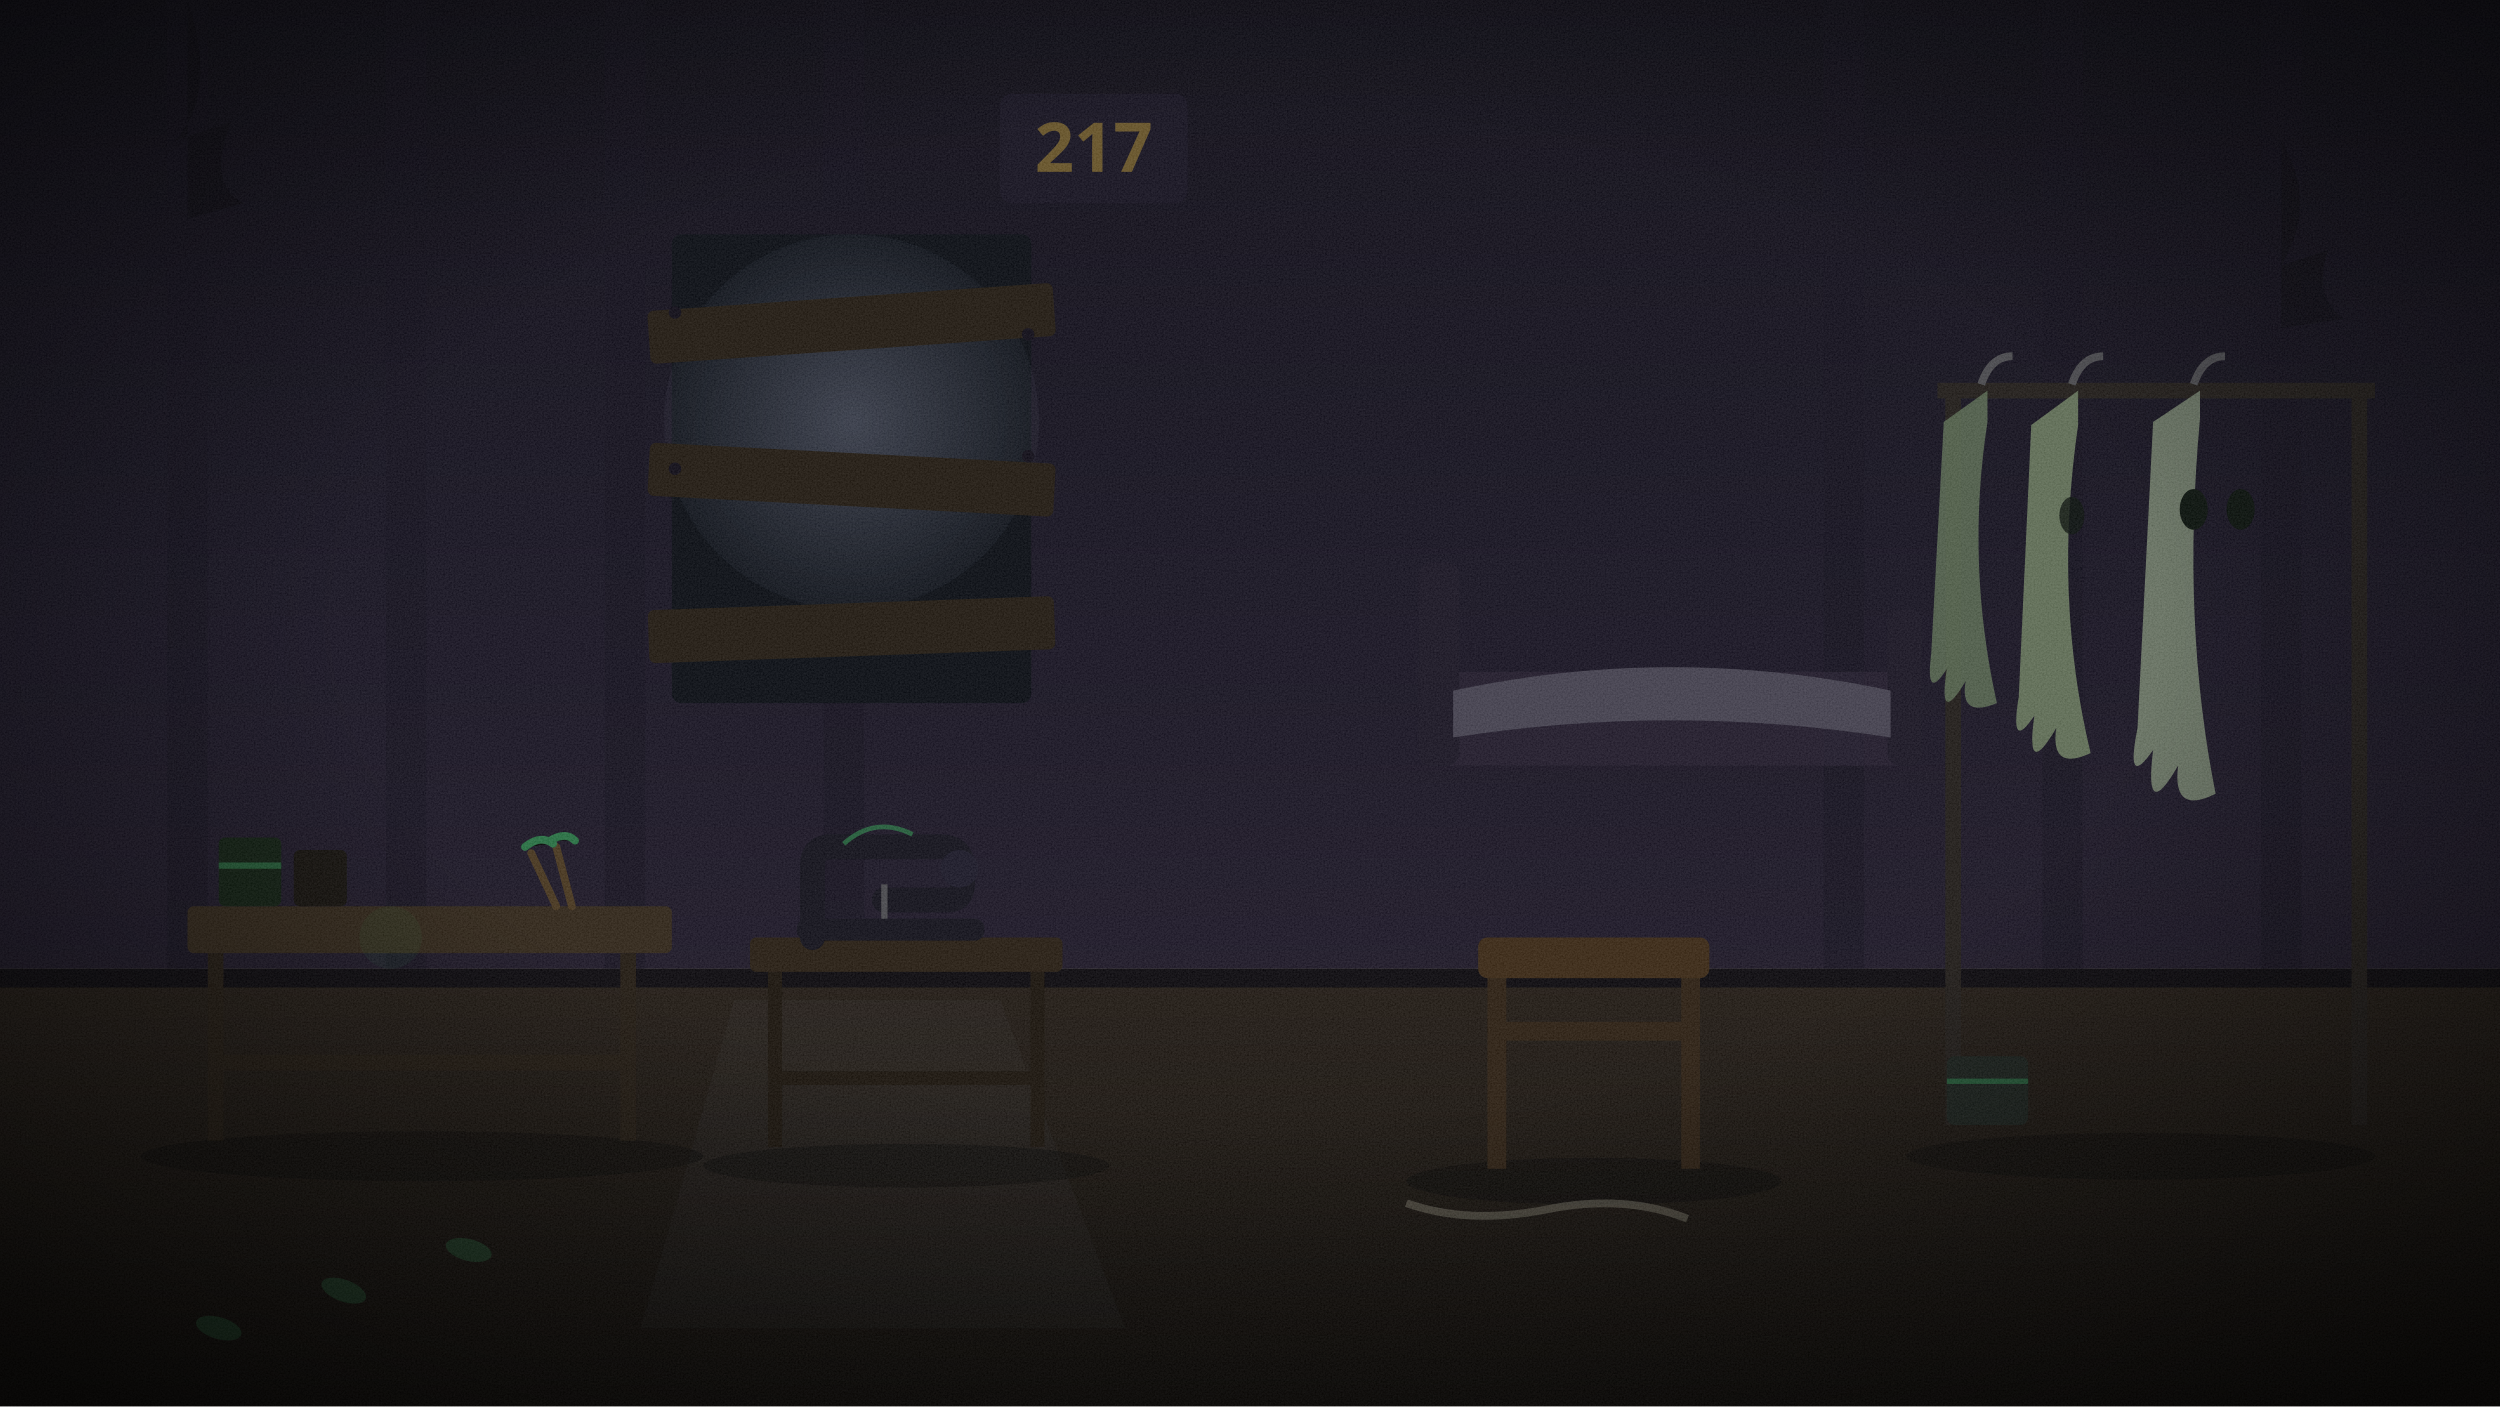
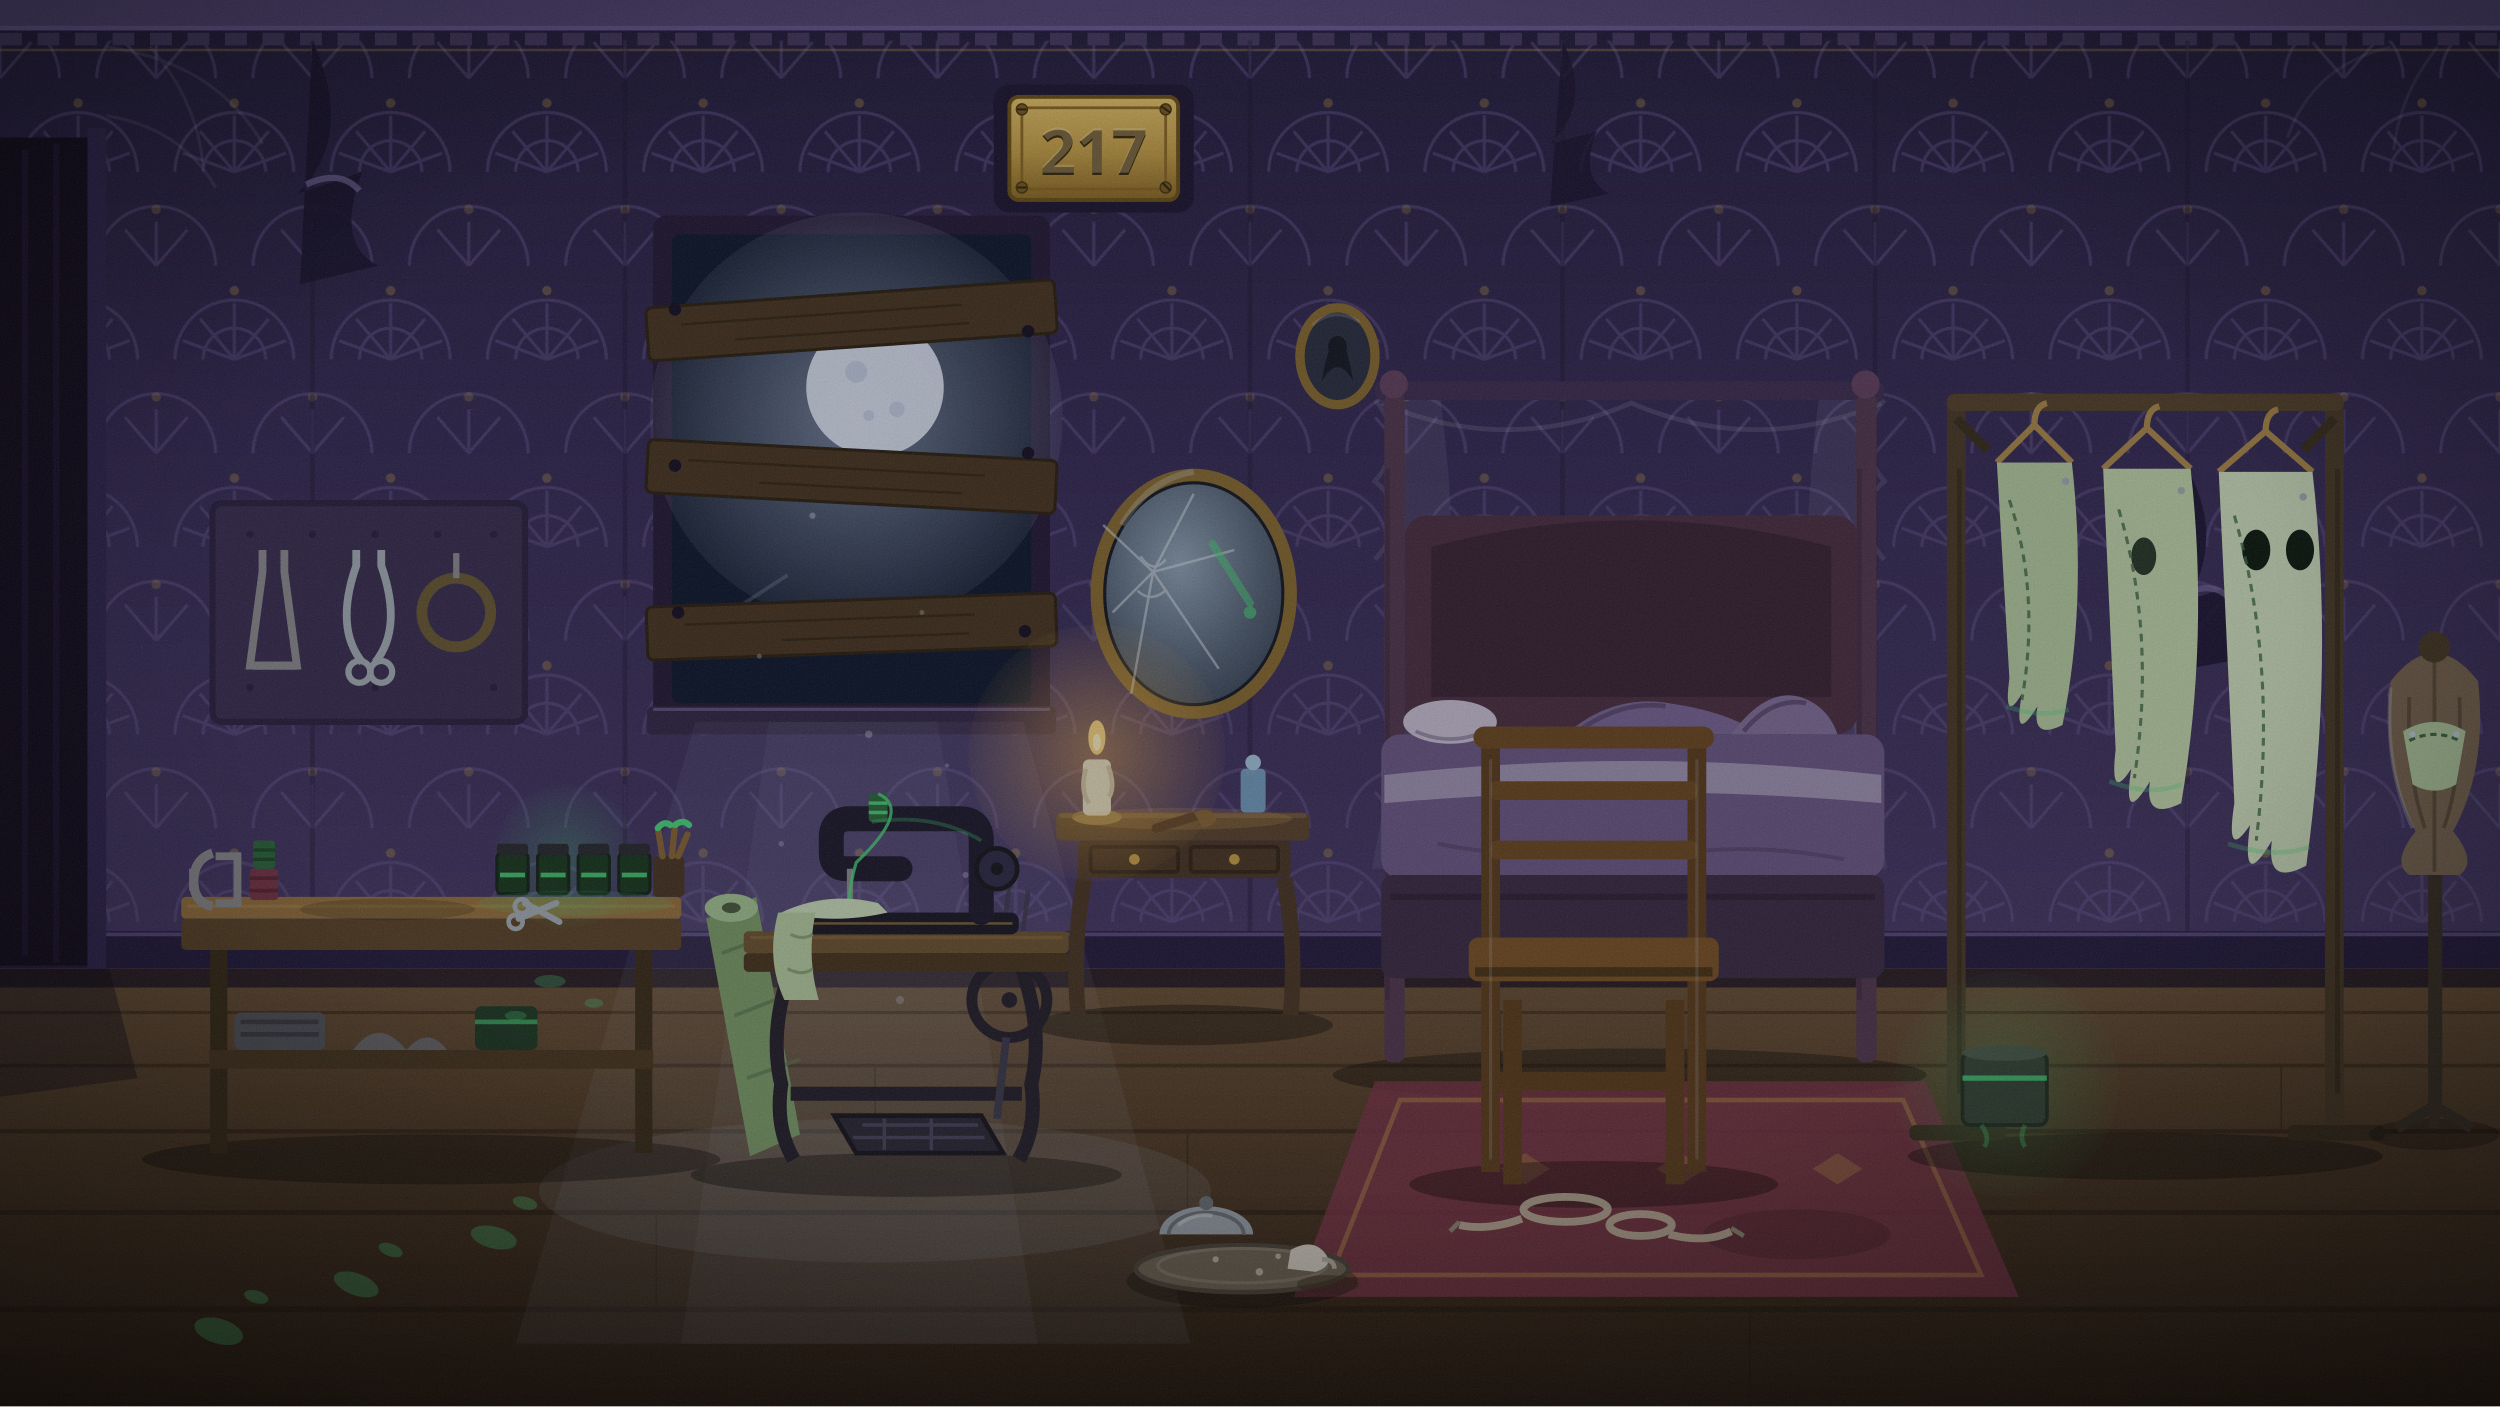
<svg xmlns="http://www.w3.org/2000/svg" width="1600" height="900" viewBox="0 0 1600 900">
  <defs>
-     <linearGradient id="rwall" x1="0" y1="0" x2="0" y2="1">
-       <stop offset="0%" stop-color="#161226" />
-       <stop offset="55%" stop-color="#241d3a" />
-       <stop offset="100%" stop-color="#322747" />
+     <linearGradient id="r217wall" x1="0" y1="0" x2="0" y2="1">
+       <stop offset="0%" stop-color="#231c40" />
+       <stop offset="45%" stop-color="#352a58" />
+       <stop offset="100%" stop-color="#463869" />
    </linearGradient>
-     <linearGradient id="rfloor" x1="0" y1="0" x2="0" y2="1">
-       <stop offset="0%" stop-color="#3d2f22" />
-       <stop offset="100%" stop-color="#150f08" />
+     <linearGradient id="r217floor" x1="0" y1="0" x2="0" y2="1">
+       <stop offset="0%" stop-color="#6b5138" />
+       <stop offset="45%" stop-color="#4a3624" />
+       <stop offset="100%" stop-color="#271a10" />
    </linearGradient>
-     <radialGradient id="rmoon" cx="50%" cy="50%" r="60%">
-       <stop offset="0%" stop-color="#cdd7ff" stop-opacity="0.5" />
-       <stop offset="100%" stop-color="#cdd7ff" stop-opacity="0" />
+     <linearGradient id="r217brass" x1="0" y1="0" x2="0" y2="1">
+       <stop offset="0%" stop-color="#ecca6e" />
+       <stop offset="55%" stop-color="#c9a24a" />
+       <stop offset="100%" stop-color="#8f6b24" />
+     </linearGradient>
+     <radialGradient id="r217moon" cx="50%" cy="50%" r="60%">
+       <stop offset="0%" stop-color="#cfe0ff" stop-opacity="0.55" />
+       <stop offset="100%" stop-color="#cfe0ff" stop-opacity="0" />
    </radialGradient>
-     <radialGradient id="rvign" cx="50%" cy="44%" r="72%">
-       <stop offset="50%" stop-color="#000" stop-opacity="0" />
-       <stop offset="100%" stop-color="#000" stop-opacity="0.68" />
+     <radialGradient id="r217candleG" cx="50%" cy="50%" r="55%">
+       <stop offset="0%" stop-color="#ffbe57" stop-opacity="0.5" />
+       <stop offset="100%" stop-color="#ffbe57" stop-opacity="0" />
    </radialGradient>
-     <filter id="rgrain">
+     <radialGradient id="r217greenG" cx="50%" cy="50%" r="55%">
+       <stop offset="0%" stop-color="#4ade80" stop-opacity="0.4" />
+       <stop offset="100%" stop-color="#4ade80" stop-opacity="0" />
+     </radialGradient>
+     <radialGradient id="r217glass" cx="42%" cy="36%" r="80%">
+       <stop offset="0%" stop-color="#93a8bd" />
+       <stop offset="60%" stop-color="#55647a" />
+       <stop offset="100%" stop-color="#333e52" />
+     </radialGradient>
+     <radialGradient id="r217vign" cx="50%" cy="44%" r="74%">
+       <stop offset="55%" stop-color="#000" stop-opacity="0" />
+       <stop offset="100%" stop-color="#000" stop-opacity="0.42" />
+     </radialGradient>
+     <pattern id="r217fan" width="100" height="120" patternUnits="userSpaceOnUse">
+       <g fill="none" stroke="#6d5c9c" stroke-width="2" opacity="0.45">
+         <path d="M12 110 a38 38 0 0 1 76 0" />
+         <path d="M30 110 a20 20 0 0 1 40 0" />
+         <path d="M50 110 V74 M50 110 L28 84 M50 110 L72 84 M50 110 L17 98 M50 110 L83 98" />
+         <path d="M-38 50 a38 38 0 0 1 76 0 M62 50 a38 38 0 0 1 76 0" />
+         <path d="M0 50 V22 M0 50 L20 27 M100 50 V22 M100 50 L80 27" />
+       </g>
+       <circle cx="50" cy="66" r="3" fill="#c9a24a" opacity="0.35" />
+       <circle cx="0" cy="14" r="3" fill="#c9a24a" opacity="0.28" />
+       <circle cx="100" cy="14" r="3" fill="#c9a24a" opacity="0.28" />
+     </pattern>
+     <filter id="r217grain">
      <feTurbulence type="fractalNoise" baseFrequency="0.9" numOctaves="2" stitchTiles="stitch" />
      <feColorMatrix type="saturate" values="0" />
      <feComponentTransfer>
-         <feFuncA type="linear" slope="0.06" />
+         <feFuncA type="linear" slope="0.05" />
      </feComponentTransfer>
      <feComposite operator="over" in2="SourceGraphic" />
    </filter>
  </defs>
-   <rect width="1600" height="620" fill="url(#rwall)" />
-   <rect y="620" width="1600" height="280" fill="url(#rfloor)" />
-   <path d="M0 620 H1600 V632 H0 Z" fill="#0d0812" />
-   <g stroke="#1c1630" stroke-width="26" opacity="0.5">
-     <path d="M120 0 V620 M260 0 V620 M400 0 V620 M540 0 V620 M1180 0 V620 M1320 0 V620 M1460 0 V620" />
-   </g>
-   <path d="M120 0 q20 60 -8 90 l36 -12 q-16 40 8 52 L120 140 Z" fill="#0f0b1c" opacity="0.8" />
-   <path d="M1460 90 q24 40 0 80 l30 -10 q-10 30 10 44 l-40 6 Z" fill="#0f0b1c" opacity="0.7" />
-   <rect x="640" y="60" width="120" height="70" rx="8" fill="#241c3a" />
-   <text x="700" y="110" font-family="Trebuchet MS" font-size="44" font-weight="bold" fill="#c9a24a" text-anchor="middle">217</text>
-   <rect x="430" y="150" width="230" height="300" rx="6" fill="#0a1220" />
-   <circle cx="545" cy="270" r="120" fill="url(#rmoon)" />
-   <g fill="#3b2c1a">
-     <rect x="415" y="190" width="260" height="34" rx="4" transform="rotate(-4 545 207)" />
-     <rect x="415" y="290" width="260" height="34" rx="4" transform="rotate(3 545 307)" />
-     <rect x="415" y="386" width="260" height="34" rx="4" transform="rotate(-2 545 403)" />
+   <rect width="1600" height="620" fill="url(#r217wall)" />
+   <rect x="0" y="26" width="1600" height="570" fill="url(#r217fan)" />
+   <rect width="1600" height="18" fill="#57487f" />
+   <path d="M0 18 H1600" stroke="#6d5c9c" stroke-width="3" />
+   <path d="M0 25 H1600" stroke="#473a68" stroke-width="8" stroke-dasharray="14 10" />
+   <path d="M0 32 H1600" stroke="#c9a24a" stroke-width="1.6" opacity="0.35" />
+   <g stroke="#1a1430" stroke-width="3" opacity="0.35">
+     <path d="M200 26 V596 M400 26 V596 M800 26 V596 M1000 26 V596 M1200 26 V596 M1400 26 V596" />
+   </g>
+   <path d="M200 26 q28 62 -10 98 l42 -14 q-18 46 10 60 l-50 12 Z" fill="#191331" opacity="0.9" />
+   <path d="M196 118 q22 -10 34 4" stroke="#7d6fa8" stroke-width="4" fill="none" opacity="0.7" />
+   <path d="M1400 300 q24 44 0 84 l32 -10 q-10 32 12 46 l-44 8 Z" fill="#191331" opacity="0.85" />
+   <path d="M1398 380 q18 -8 28 2" stroke="#7d6fa8" stroke-width="4" fill="none" opacity="0.6" />
+   <path d="M1000 26 q20 40 -8 66 l30 -8 q-12 30 8 40 l-38 8 Z" fill="#191331" opacity="0.8" />
+   <rect y="596" width="1600" height="24" fill="#241b41" />
+   <path d="M0 598 H1600" stroke="#6d5c9c" stroke-width="2.4" opacity="0.7" />
+   <rect y="620" width="1600" height="280" fill="url(#r217floor)" />
+   <rect y="620" width="1600" height="12" fill="#160e20" opacity="0.75" />
+   <g stroke="#1c120a" opacity="0.4">
+     <path d="M0 648 H1600" stroke-width="2" />
+     <path d="M0 682 H1600" stroke-width="2.4" />
+     <path d="M0 724 H1600" stroke-width="2.8" />
+     <path d="M0 776 H1600" stroke-width="3.2" />
+     <path d="M0 838 H1600" stroke-width="3.8" />
+     <path d="M170 648 v34 M560 682 v42 M960 648 v34 M1240 724 v52 M420 776 v62 M1120 838 v62 M760 724 v52 M1460 682 v42" />
+   </g>
+   <rect x="0" y="88" width="58" height="530" fill="#120c20" />
+   <g stroke="#1d1332" stroke-width="4">
+     <path d="M16 96 V612 M36 92 V616" />
+   </g>
+   <rect x="56" y="82" width="12" height="538" fill="#312655" />
+   <path d="M0 620 L70 620 L88 690 L0 702 Z" fill="#0d0816" opacity="0.4" />
+   <g stroke="#cfd8ea" fill="none" opacity="0.12">
+     <path d="M68 30 q70 10 100 62 M68 74 q48 8 70 46 M96 30 q30 34 34 76" stroke-width="2" />
+     <path d="M1530 30 q-50 12 -66 58 M1560 30 q-24 30 -28 66" stroke-width="2" />
+   </g>
+   <rect x="636" y="54" width="128" height="82" rx="10" fill="#1c1533" />
+   <rect x="646" y="62" width="108" height="66" rx="6" fill="url(#r217brass)" stroke="#6e5218" stroke-width="2.5" />
+   <rect x="654" y="69" width="92" height="52" rx="4" fill="none" stroke="#8f6b24" stroke-width="1.8" />
+   <text x="700" y="112" font-family="Trebuchet MS" font-size="40" font-weight="bold" fill="#3b2a0e" text-anchor="middle">217</text>
+   <text x="700" y="110.5" font-family="Trebuchet MS" font-size="40" font-weight="bold" fill="#f6e2a2" text-anchor="middle" opacity="0.35">217</text>
+   <g fill="#7a5c22" stroke="#4c3a12" stroke-width="1">
+     <circle cx="654" cy="70" r="3.5" />
+     <circle cx="746" cy="70" r="3.5" />
+     <circle cx="654" cy="120" r="3.5" />
+     <circle cx="746" cy="120" r="3.5" />
+   </g>
+   <path d="M651 70 h6 M743 68 l6 4 M651 120 h6 M744 117 l5 5" stroke="#2e2208" stroke-width="1.2" />
+   <ellipse cx="856" cy="228" rx="24" ry="31" fill="#2a2f45" stroke="#8a6c33" stroke-width="6" />
+   <path d="M846 244 q10 -18 20 0 q-4 -26 -10 -26 q-6 0 -10 26" fill="#141824" />
+   <ellipse cx="856" cy="222" rx="6" ry="7" fill="#141824" />
+   <path d="M840 208 q14 -12 30 -2" stroke="#cfd8ea" stroke-width="2" opacity="0.2" fill="none" />
+   <rect x="418" y="138" width="254" height="324" rx="8" fill="#241a3a" />
+   <rect x="430" y="150" width="230" height="300" rx="5" fill="#0e1830" />
+   <circle cx="548" cy="268" r="132" fill="url(#r217moon)" />
+   <circle cx="560" cy="248" r="44" fill="#e6edff" opacity="0.95" />
+   <g fill="#c3cfeb" opacity="0.8">
+     <circle cx="548" cy="238" r="7" />
+     <circle cx="574" cy="262" r="5" />
+     <circle cx="556" cy="266" r="3.5" />
+   </g>
+   <path d="M452 402 l52 -34 M470 418 l40 -26" stroke="#cfe0ff" stroke-width="2.4" opacity="0.2" />
+   <g fill="#4a3823" stroke="#2e2114" stroke-width="2">
+     <rect x="414" y="188" width="262" height="34" rx="4" transform="rotate(-4 545 205)" />
+     <rect x="414" y="288" width="262" height="34" rx="4" transform="rotate(3 545 305)" />
+     <rect x="414" y="384" width="262" height="34" rx="4" transform="rotate(-2 545 401)" />
+   </g>
+   <g stroke="#2e2114" stroke-width="1.6" opacity="0.7">
+     <path d="M436 200 h180 M470 212 h150" transform="rotate(-4 545 205)" />
+     <path d="M440 300 h190 M486 312 h130" transform="rotate(3 545 305)" />
+     <path d="M438 396 h186 M500 408 h120" transform="rotate(-2 545 401)" />
  </g>
  <g fill="#171026">
-     <circle cx="432" cy="200" r="4" />
-     <circle cx="658" cy="214" r="4" />
-     <circle cx="432" cy="300" r="4" />
-     <circle cx="658" cy="292" r="4" />
-   </g>
-   <path d="M470 640 L640 640 L720 850 L410 850 Z" fill="#cdd7ff" opacity="0.06" />
-   <g opacity="0.9">
-     <rect x="920" y="430" width="300" height="60" rx="10" fill="#3d3152" />
-     <rect x="908" y="360" width="26" height="130" rx="8" fill="#2c2440" />
-     <rect x="1208" y="390" width="22" height="100" rx="8" fill="#2c2440" />
-     <path d="M930 442 q140 -30 280 0 l0 30 q-140 -22 -280 0 Z" fill="#8d87a3" />
-   </g>
-   <ellipse cx="270" cy="740" rx="180" ry="16" fill="#000" opacity="0.4" />
-   <rect x="120" y="580" width="310" height="30" rx="4" fill="#5c452a" />
-   <path d="M138 610 v120 M402 610 v120 M138 680 h264" stroke="#3b2c1a" stroke-width="10" />
-   <rect x="140" y="536" width="40" height="44" rx="4" fill="#173318" />
-   <path d="M140 554 h40" stroke="#4ade80" stroke-width="4" opacity="0.7" />
-   <rect x="188" y="544" width="34" height="36" rx="4" fill="#1e1810" />
-   <path d="M340 546 l16 34 M356 542 l10 38" stroke="#8a6636" stroke-width="5" stroke-linecap="round" />
-   <path d="M336 542 q10 -8 18 -2 M352 538 q10 -6 16 0" stroke="#4ade80" stroke-width="5" stroke-linecap="round" />
-   <circle cx="250" cy="600" r="20" fill="#4ade80" opacity="0.12" />
-   <ellipse cx="580" cy="746" rx="130" ry="14" fill="#000" opacity="0.4" />
-   <rect x="480" y="600" width="200" height="22" rx="4" fill="#46331c" />
-   <path d="M496 622 v112 M664 622 v112 M496 690 h168" stroke="#2c1f10" stroke-width="9" />
-   <path d="M520 600 v-46 q0 -12 12 -12 h70 q14 0 14 14 v10 q0 10 -10 10 h-40" fill="none" stroke="#1c1a2e" stroke-width="16" stroke-linecap="round" />
-   <rect x="510" y="588" width="120" height="14" rx="6" fill="#1c1a2e" />
-   <circle cx="614" cy="556" r="12" fill="#2e2b4a" />
-   <path d="M566 566 v22" stroke="#8f8f96" stroke-width="4" />
-   <path d="M540 540 q20 -18 44 -6" stroke="#4ade80" stroke-width="3" fill="none" opacity="0.8" />
-   <ellipse cx="1020" cy="756" rx="120" ry="15" fill="#000" opacity="0.45" />
-   <g stroke="#53381c" stroke-width="12" fill="none">
-     <path d="M958 748 V620 M1082 748 V620" />
-     <path d="M958 660 h124" />
-   </g>
-   <rect x="946" y="600" width="148" height="26" rx="6" fill="#6e4a22" />
-   <path d="M900 770 q40 14 90 4 q50 -10 90 6" stroke="#b8b09a" stroke-width="5" fill="none" opacity="0.7" />
-   <ellipse cx="1370" cy="740" rx="150" ry="15" fill="#000" opacity="0.4" />
-   <path d="M1240 250 h280 M1250 250 V720 M1510 250 V720" stroke="#39312a" stroke-width="10" fill="none" />
-   <g>
-     <path d="M1272 250 v20 q-14 90 6 180 q-24 10 -20 -14 q-18 30 -12 -8 q-14 22 -10 -10 l8 -148 Z" fill="#a8c99a" opacity="0.9" />
-     <path d="M1330 250 v22 q-16 110 8 210 q-26 12 -22 -16 q-20 34 -14 -8 q-16 24 -10 -12 l8 -174 Z" fill="#bcd9a8" />
-     <ellipse cx="1326" cy="330" rx="8" ry="12" fill="#0c1a10" opacity="0.8" />
-     <path d="M1408 250 v18 q-12 130 10 240 q-28 14 -24 -18 q-22 38 -16 -10 q-18 26 -10 -14 l10 -196 Z" fill="#cde3c0" />
-     <ellipse cx="1404" cy="326" rx="9" ry="13" fill="#0c1a10" />
-     <ellipse cx="1434" cy="326" rx="9" ry="13" fill="#0c1a10" />
-   </g>
-   <path d="M1268 246 q6 -18 20 -18 M1326 246 q6 -18 20 -18 M1404 246 q6 -18 20 -18" stroke="#8f8f96" stroke-width="5" fill="none" />
-   <rect x="1246" y="676" width="52" height="44" rx="5" fill="#2c3a31" />
-   <path d="M1246 692 h52" stroke="#4ade80" stroke-width="3.4" opacity="0.7" />
-   <g fill="#4ade80" opacity="0.4">
-     <ellipse cx="300" cy="800" rx="15" ry="7" transform="rotate(14 300 800)" />
-     <ellipse cx="220" cy="826" rx="15" ry="7" transform="rotate(20 220 826)" />
-     <ellipse cx="140" cy="850" rx="15" ry="7" transform="rotate(16 140 850)" />
-   </g>
-   <rect width="1600" height="900" filter="url(#rgrain)" opacity="0.55" />
-   <rect width="1600" height="900" fill="url(#rvign)" />
+     <circle cx="432" cy="198" r="4" />
+     <circle cx="658" cy="212" r="4" />
+     <circle cx="432" cy="298" r="4" />
+     <circle cx="658" cy="290" r="4" />
+     <circle cx="434" cy="392" r="4" />
+     <circle cx="656" cy="404" r="4" />
+   </g>
+   <rect x="414" y="452" width="262" height="18" rx="4" fill="#33264a" />
+   <path d="M418 454 h254" stroke="#7d6fa8" stroke-width="2" opacity="0.6" />
+   <path d="M445 462 L655 462 L762 860 L330 860 Z" fill="#cfe0ff" opacity="0.07" />
+   <path d="M492 462 L600 462 L664 860 L436 860 Z" fill="#cfe0ff" opacity="0.06" />
+   <ellipse cx="560" cy="762" rx="215" ry="46" fill="#cfe0ff" opacity="0.1" />
+   <g fill="#dfe8ff">
+     <circle cx="520" cy="330" r="2" opacity="0.4" />
+     <circle cx="590" cy="392" r="1.6" opacity="0.3" />
+     <circle cx="556" cy="470" r="2.4" opacity="0.35" />
+     <circle cx="500" cy="540" r="1.8" opacity="0.28" />
+     <circle cx="618" cy="560" r="2" opacity="0.3" />
+     <circle cx="576" cy="640" r="2.6" opacity="0.25" />
+     <circle cx="648" cy="700" r="1.8" opacity="0.22" />
+     <circle cx="530" cy="606" r="1.5" opacity="0.3" />
+     <circle cx="486" cy="420" r="1.6" opacity="0.33" />
+     <circle cx="606" cy="490" r="1.4" opacity="0.3" />
+   </g>
+   <ellipse cx="1043" cy="688" rx="190" ry="17" fill="#000" opacity="0.35" />
+   <rect x="880" y="244" width="326" height="12" rx="5" fill="#3f2e55" />
+   <path d="M880 256 q22 26 0 52 q26 22 0 50 M1206 256 q-22 26 0 52 q-26 22 0 50" stroke="#cfd8ea" stroke-width="3" opacity="0.14" fill="none" />
+   <path d="M886 256 q26 130 -8 300 l40 0 q22 -160 4 -300 Z" fill="#cfd8ea" opacity="0.1" />
+   <path d="M1200 256 q-26 130 8 300 l-40 0 q-22 -160 -4 -300 Z" fill="#cfd8ea" opacity="0.1" />
+   <path d="M884 258 q80 34 160 0 q80 34 160 0" stroke="#cfd8ea" stroke-width="3" opacity="0.16" fill="none" />
+   <g fill="#523752">
+     <rect x="886" y="252" width="13" height="428" rx="5" />
+     <rect x="1188" y="252" width="13" height="428" rx="5" />
+   </g>
+   <circle cx="892" cy="246" r="9" fill="#644364" />
+   <circle cx="1194" cy="246" r="9" fill="#644364" />
+   <path d="M888 300 v340 M1190 300 v340" stroke="#3a2740" stroke-width="3" opacity="0.6" />
+   <rect x="899" y="330" width="290" height="140" rx="14" fill="#4b2f45" />
+   <path d="M916 350 q128 -34 256 0 v96 h-256 Z" fill="#3a2438" />
+   <rect x="884" y="470" width="322" height="92" rx="12" fill="#6e5a8c" />
+   <path d="M886 496 q160 -18 318 0 l0 18 q-158 -14 -318 0 Z" fill="#a99cc0" opacity="0.9" />
+   <path d="M1002 470 q30 -26 66 -20 q40 6 58 20 Z" fill="#7b679a" />
+   <path d="M1108 470 q22 -30 44 -24 q18 6 24 24 Z" fill="#83709f" />
+   <path d="M1010 468 q28 -20 56 -16 M1116 468 q18 -22 40 -18" stroke="#4e3f66" stroke-width="3" fill="none" opacity="0.7" />
+   <ellipse cx="928" cy="462" rx="30" ry="14" fill="#cdc4dc" />
+   <path d="M906 468 q22 10 44 0" stroke="#9a90ac" stroke-width="2.4" fill="none" />
+   <path d="M920 540 q60 12 130 4 M1060 548 q60 -10 120 2" stroke="#4e3f66" stroke-width="2.6" fill="none" opacity="0.6" />
+   <rect x="884" y="560" width="322" height="66" rx="8" fill="#3c2b48" />
+   <path d="M890 574 h310" stroke="#2b1e34" stroke-width="4" opacity="0.8" />
+   <ellipse cx="757" cy="656" rx="96" ry="13" fill="#000" opacity="0.35" />
+   <ellipse cx="764" cy="380" rx="62" ry="76" fill="#141824" />
+   <ellipse cx="764" cy="380" rx="56" ry="70" fill="url(#r217glass)" />
+   <ellipse cx="764" cy="380" rx="62" ry="76" fill="none" stroke="#8a6c33" stroke-width="8" />
+   <path d="M718 336 q18 -30 46 -34" stroke="#e9f0f8" stroke-width="4" opacity="0.25" fill="none" />
+   <g stroke="#e8f0f8" stroke-width="1.6" fill="none" opacity="0.5">
+     <path d="M738 366 L706 336 M738 366 L764 316 M738 366 L790 352 M738 366 L780 428 M738 366 L724 444 M738 366 L712 392" />
+     <path d="M730 356 q8 12 16 2 M746 378 q-10 8 -18 0" />
+   </g>
+   <path d="M776 348 l24 38" stroke="#4ade80" stroke-width="5" stroke-linecap="round" opacity="0.5" />
+   <circle cx="800" cy="392" r="4" fill="#4ade80" opacity="0.6" />
+   <rect x="676" y="520" width="162" height="18" rx="4" fill="#5c4530" />
+   <path d="M678 522 h158" stroke="#7a5f42" stroke-width="3" opacity="0.8" />
+   <rect x="690" y="538" width="136" height="24" rx="3" fill="#4a3626" />
+   <rect x="698" y="542" width="56" height="16" rx="2" fill="none" stroke="#33251a" stroke-width="2.4" />
+   <rect x="762" y="542" width="56" height="16" rx="2" fill="none" stroke="#33251a" stroke-width="2.4" />
+   <circle cx="726" cy="550" r="3.4" fill="#c9a24a" />
+   <circle cx="790" cy="550" r="3.4" fill="#c9a24a" />
+   <path d="M694 562 q-8 44 -4 88 M822 562 q8 44 4 88" stroke="#4a3626" stroke-width="10" fill="none" />
+   <circle cx="702" cy="482" r="82" fill="url(#r217candleG)" />
+   <ellipse cx="702" cy="523" rx="16" ry="5" fill="#b08d4f" />
+   <rect x="693" y="486" width="18" height="36" rx="4" fill="#ece2c4" />
+   <path d="M695 492 q-4 14 2 22 M709 490 q5 12 1 20" stroke="#d8cba4" stroke-width="3" fill="none" />
+   <ellipse cx="702" cy="472" rx="5.5" ry="11" fill="#ffd985" />
+   <ellipse cx="702" cy="475" rx="2.6" ry="5.5" fill="#fff3c4" />
+   <ellipse cx="757" cy="524" rx="70" ry="7" fill="#ffbe57" opacity="0.16" />
+   <rect x="794" y="492" width="16" height="28" rx="3" fill="#7fb3d5" opacity="0.85" />
+   <circle cx="802" cy="488" r="5" fill="#a8cbe2" />
+   <path d="M740 530 l26 -8" stroke="#6b4a2a" stroke-width="6" stroke-linecap="round" />
+   <path d="M764 520 q10 -4 14 2 q2 6 -8 8" fill="#8a6636" />
+   <ellipse cx="276" cy="742" rx="185" ry="16" fill="#000" opacity="0.35" />
+   <rect x="136" y="322" width="200" height="140" rx="6" fill="#3a2f56" stroke="#2a2144" stroke-width="4" />
+   <g fill="#2a2144">
+     <circle cx="160" cy="342" r="2.4" />
+     <circle cx="200" cy="342" r="2.4" />
+     <circle cx="240" cy="342" r="2.4" />
+     <circle cx="280" cy="342" r="2.4" />
+     <circle cx="316" cy="342" r="2.4" />
+     <circle cx="160" cy="440" r="2.4" />
+     <circle cx="240" cy="440" r="2.4" />
+     <circle cx="316" cy="440" r="2.4" />
+   </g>
+   <path d="M168 352 v14 l-8 60 h30 l-8 -60 v-14" fill="none" stroke="#8f8f96" stroke-width="5" />
+   <path d="M162 426 h28" stroke="#8f8f96" stroke-width="5" />
+   <path d="M228 352 v10 q-14 40 4 62 M244 352 v10 q14 40 -4 62" stroke="#aab2bc" stroke-width="5" fill="none" />
+   <circle cx="230" cy="430" r="7" fill="none" stroke="#aab2bc" stroke-width="4" />
+   <circle cx="244" cy="430" r="7" fill="none" stroke="#aab2bc" stroke-width="4" />
+   <circle cx="292" cy="392" r="22" fill="none" stroke="#6b5a34" stroke-width="7" />
+   <path d="M292 370 v-16" stroke="#8f8f96" stroke-width="4" />
+   <rect x="116" y="574" width="320" height="14" rx="3" fill="#9a7440" />
+   <rect x="116" y="588" width="320" height="20" rx="3" fill="#5c452a" />
+   <path d="M120 580 h312" stroke="#b08d4f" stroke-width="2" opacity="0.5" />
+   <g stroke="#3b2c1a" stroke-width="11">
+     <path d="M140 608 V738 M412 608 V738" />
+   </g>
+   <rect x="134" y="672" width="284" height="12" fill="#4a3722" />
+   <rect x="150" y="648" width="58" height="24" rx="4" fill="#565661" />
+   <path d="M154 654 h50 M154 662 h50" stroke="#3d3d46" stroke-width="3" />
+   <path d="M226 672 q16 -22 34 0 q14 -16 26 0 Z" fill="#6b6b70" />
+   <rect x="304" y="644" width="40" height="28" rx="4" fill="#1e3a26" />
+   <path d="M304 654 h40" stroke="#4ade80" stroke-width="3" opacity="0.6" />
+   <ellipse cx="248" cy="582" rx="56" ry="7" fill="#000" opacity="0.18" />
+   <path d="M136 546 q-12 4 -12 18 q0 14 12 16 M124 556 v14" fill="none" stroke="#8f8f96" stroke-width="6" />
+   <path d="M138 548 h14 v30 h-14" fill="none" stroke="#8f8f96" stroke-width="5" />
+   <rect x="160" y="556" width="18" height="20" rx="2" fill="#7a3448" />
+   <path d="M160 562 h18 M160 570 h18" stroke="#5d2536" stroke-width="2.4" />
+   <rect x="162" y="538" width="14" height="18" rx="2" fill="#2b6b3d" />
+   <path d="M162 544 h14 M162 550 h14" stroke="#1d4a2a" stroke-width="2.2" />
+   <circle cx="362" cy="548" r="46" fill="url(#r217greenG)" opacity="0.7" />
+   <g stroke="#12251a" stroke-width="2">
+     <rect x="318" y="546" width="20" height="26" rx="3" fill="#1b3a22" />
+     <rect x="344" y="546" width="20" height="26" rx="3" fill="#1b3a22" />
+     <rect x="370" y="546" width="20" height="26" rx="3" fill="#1b3a22" />
+     <rect x="396" y="546" width="20" height="26" rx="3" fill="#1b3a22" />
+   </g>
+   <g fill="#2a2a33">
+     <rect x="318" y="540" width="20" height="7" rx="2" />
+     <rect x="344" y="540" width="20" height="7" rx="2" />
+     <rect x="370" y="540" width="20" height="7" rx="2" />
+     <rect x="396" y="540" width="20" height="7" rx="2" />
+   </g>
+   <g stroke="#4ade80" stroke-width="3" opacity="0.85">
+     <path d="M320 560 h16 M346 560 h16 M372 560 h16 M398 560 h16" />
+   </g>
+   <ellipse cx="368" cy="578" rx="62" ry="8" fill="#4ade80" opacity="0.14" />
+   <path d="M332 588 l24 -10 M336 578 l22 12" stroke="#aab2bc" stroke-width="4" stroke-linecap="round" />
+   <circle cx="330" cy="590" r="4.5" fill="none" stroke="#aab2bc" stroke-width="3" />
+   <circle cx="334" cy="580" r="4.5" fill="none" stroke="#aab2bc" stroke-width="3" />
+   <rect x="418" y="548" width="20" height="26" rx="3" fill="#4a3626" />
+   <path d="M424 548 l-3 -18 M430 548 l2 -20 M434 548 l6 -14" stroke="#8a6636" stroke-width="4" stroke-linecap="round" />
+   <path d="M421 530 q4 -5 8 -2 M432 528 q5 -4 9 0" stroke="#4ade80" stroke-width="4" stroke-linecap="round" />
+   <g fill="#4ade80" opacity="0.3">
+     <ellipse cx="352" cy="628" rx="10" ry="4" />
+     <ellipse cx="380" cy="642" rx="6" ry="3" />
+     <ellipse cx="330" cy="650" rx="7" ry="3" />
+   </g>
+   <ellipse cx="580" cy="752" rx="138" ry="14" fill="#000" opacity="0.35" />
+   <path d="M452 588 L484 574 L512 726 L480 740 Z" fill="#7fa06e" />
+   <ellipse cx="468" cy="581" rx="17" ry="9" fill="#a8c99a" />
+   <ellipse cx="468" cy="581" rx="6" ry="3.4" fill="#4a5c40" />
+   <path d="M462 610 l38 -14 M470 650 l36 -14 M478 690 l34 -12" stroke="#5d7850" stroke-width="2.4" opacity="0.7" />
+   <g stroke="#23202e" stroke-width="9" fill="none">
+     <path d="M506 620 q-14 40 -6 74 q-4 28 8 48 M654 620 q14 40 6 74 q4 28 -8 48" />
+     <path d="M506 700 h148" />
+   </g>
+   <path d="M534 714 L628 714 L642 738 L548 738 Z" fill="#2b2838" stroke="#17151f" stroke-width="3" />
+   <path d="M552 720 h74 M546 728 h84 M566 716 v20 M596 716 v20" stroke="#4a4560" stroke-width="2.2" />
+   <circle cx="646" cy="640" r="24" fill="none" stroke="#23202e" stroke-width="7" />
+   <circle cx="646" cy="640" r="5" fill="#23202e" />
+   <path d="M638 716 L644 664" stroke="#3d3a4e" stroke-width="5" />
+   <path d="M640 618 L646 566 M652 618 L658 570" stroke="#3d3a4e" stroke-width="3" opacity="0.8" />
+   <rect x="476" y="596" width="208" height="14" rx="3" fill="#6e5433" />
+   <rect x="476" y="610" width="208" height="12" rx="3" fill="#4a3620" />
+   <path d="M480 600 h200" stroke="#8a6b42" stroke-width="2" opacity="0.6" />
+   <rect x="508" y="584" width="144" height="14" rx="5" fill="#191726" />
+   <path d="M512 591 h136" stroke="#c9a24a" stroke-width="1.6" opacity="0.55" />
+   <path d="M628 584 v-46 q0 -14 -14 -14 h-70 q-12 0 -12 12 v10 q0 10 10 10 h34" fill="none" stroke="#1c1a2e" stroke-width="16" stroke-linecap="round" />
+   <path d="M544 556 v30" stroke="#8f8f96" stroke-width="4" />
+   <circle cx="638" cy="556" r="13" fill="#2e2b4a" stroke="#17151f" stroke-width="3" />
+   <circle cx="638" cy="556" r="4" fill="#17151f" />
+   <rect x="556" y="508" width="12" height="18" rx="2" fill="#2b6b3d" />
+   <path d="M556 514 h12 M556 520 h12" stroke="#4ade80" stroke-width="2.2" opacity="0.9" />
+   <path d="M562 508 q22 10 -14 44 q-6 20 -4 34" stroke="#4ade80" stroke-width="2" fill="none" opacity="0.8" />
+   <path d="M628 538 q-30 -18 -70 -12" stroke="#4ade80" stroke-width="2.4" fill="none" opacity="0.3" />
+   <path d="M500 584 q30 -14 62 -6 l6 6 q-34 8 -68 0 Z" fill="#cfe3c2" />
+   <path d="M498 584 q-8 30 4 56 l22 0 q-8 -28 -2 -56 Z" fill="#b9d3a6" />
+   <path d="M506 598 q8 4 14 0 M504 620 q10 5 16 0" stroke="#8aa87c" stroke-width="2" fill="none" />
+   <path d="M880 692 L1232 692 L1292 830 L828 830 Z" fill="#7a3448" opacity="0.85" />
+   <path d="M896 704 L1218 704 L1268 816 L852 816 Z" fill="none" stroke="#caa24a" stroke-width="3" opacity="0.4" />
+   <path d="M960 748 l16 10 16 -10 -16 -10 Z M1060 748 l16 10 16 -10 -16 -10 Z M1160 748 l16 10 16 -10 -16 -10 Z" fill="#caa24a" opacity="0.3" />
+   <ellipse cx="1150" cy="790" rx="60" ry="16" fill="#000" opacity="0.15" />
+   <ellipse cx="1020" cy="758" rx="118" ry="15" fill="#000" opacity="0.35" />
+   <g stroke="#5d3d1e" stroke-width="12" fill="none">
+     <path d="M954 750 V478 M1086 750 V478" />
+     <path d="M968 758 V640 M1072 758 V640" />
+     <path d="M958 692 h110" />
+   </g>
+   <path d="M950 472 h140" stroke="#6e4a24" stroke-width="14" stroke-linecap="round" />
+   <rect x="954" y="500" width="132" height="12" rx="4" fill="#6e4a24" />
+   <rect x="954" y="538" width="132" height="12" rx="4" fill="#6e4a24" />
+   <rect x="940" y="600" width="160" height="28" rx="6" fill="#7a5226" />
+   <path d="M944 622 h152" stroke="#4c3315" stroke-width="6" />
+   <path d="M954 486 v256 M1086 486 v256" stroke="#cfd8ea" stroke-width="2" opacity="0.18" />
+   <g stroke="#c4bba2" stroke-width="5" fill="none" opacity="0.85">
+     <ellipse cx="1002" cy="774" rx="27" ry="8" />
+     <ellipse cx="1050" cy="784" rx="20" ry="7" />
+     <path d="M974 780 q-22 8 -40 4 M1068 790 q24 6 40 -2" />
+   </g>
+   <path d="M934 782 l-6 6 M1108 786 l8 5" stroke="#8f8878" stroke-width="3" />
+   <ellipse cx="1373" cy="740" rx="152" ry="15" fill="#000" opacity="0.35" />
+   <g stroke="#4a3a28" stroke-width="12" fill="none">
+     <path d="M1252 258 V722 M1494 258 V722" />
+   </g>
+   <rect x="1246" y="252" width="254" height="11" rx="5" fill="#55432c" />
+   <path d="M1252 268 l20 20 M1494 268 l-20 20" stroke="#3a2d1e" stroke-width="6" />
+   <rect x="1222" y="720" width="62" height="10" rx="4" fill="#3a2d1e" />
+   <rect x="1464" y="720" width="62" height="10" rx="4" fill="#3a2d1e" />
+   <path d="M1254 300 v400 M1496 300 v400" stroke="#2e2418" stroke-width="3" opacity="0.6" />
+   <g stroke="#b08d4f" stroke-width="4" fill="none">
+     <path d="M1278 296 L1302 272 L1326 296 M1302 272 q0 -12 8 -14" />
+     <path d="M1346 300 L1374 274 L1402 300 M1374 274 q0 -12 8 -14" />
+     <path d="M1420 302 L1450 276 L1480 302 M1450 276 q0 -12 8 -14" />
+   </g>
+   <path d="M1278 296 h48 q10 90 -6 168 q-20 10 -16 -12 q-16 26 -10 -8 q-12 20 -8 -10 Z" fill="#b9d3a6" />
+   <path d="M1346 300 h56 q12 108 -6 214 q-24 12 -20 -14 q-18 30 -12 -8 q-14 22 -10 -12 Z" fill="#c6dcb2" />
+   <ellipse cx="1372" cy="356" rx="8" ry="12" fill="#0c1a10" opacity="0.85" />
+   <path d="M1420 302 h60 q14 122 -4 252 q-26 14 -22 -16 q-20 34 -14 -10 q-16 24 -10 -14 Z" fill="#d4e6c4" />
+   <ellipse cx="1444" cy="352" rx="9" ry="13" fill="#0c1a10" />
+   <ellipse cx="1472" cy="352" rx="9" ry="13" fill="#0c1a10" />
+   <g stroke="#3f6b46" stroke-width="2" stroke-dasharray="5 4" fill="none" opacity="0.8">
+     <path d="M1286 320 q20 60 8 128 M1356 326 q24 80 10 172 M1430 330 q28 96 14 208" />
+   </g>
+   <circle cx="1322" cy="308" r="2.4" fill="#aab2bc" />
+   <circle cx="1396" cy="314" r="2.4" fill="#aab2bc" />
+   <circle cx="1474" cy="318" r="2.4" fill="#aab2bc" />
+   <g stroke="#4ade80" stroke-width="3" opacity="0.3" fill="none">
+     <path d="M1284 452 q22 8 40 2 M1350 500 q26 10 46 2 M1426 540 q30 10 52 2" />
+   </g>
+   <circle cx="1284" cy="694" r="72" fill="url(#r217greenG)" opacity="0.6" />
+   <rect x="1256" y="674" width="54" height="46" rx="5" fill="#37493c" stroke="#243026" stroke-width="2.4" />
+   <path d="M1256 690 h54" stroke="#4ade80" stroke-width="3.4" opacity="0.8" />
+   <ellipse cx="1283" cy="674" rx="27" ry="5" fill="#4a5e4e" />
+   <path d="M1268 720 q6 8 2 14 M1296 720 q-4 8 0 14" stroke="#4ade80" stroke-width="3" opacity="0.35" fill="none" />
+   <ellipse cx="1558" cy="726" rx="42" ry="10" fill="#000" opacity="0.3" />
+   <rect x="1554" y="556" width="9" height="158" rx="4" fill="#3a3026" />
+   <path d="M1534 722 l24 -14 24 14 M1558 708 v14" stroke="#3a3026" stroke-width="7" fill="none" />
+   <path d="M1530 436 q-6 56 16 96 q-16 20 -4 28 h32 q12 -8 -4 -28 q22 -40 16 -96 q-14 -18 -28 -18 q-14 0 -28 18 Z" fill="#7d6a55" />
+   <path d="M1558 420 v138 M1542 446 q-2 50 10 84 M1574 446 q2 50 -10 84" stroke="#5d4d3c" stroke-width="2.4" fill="none" />
+   <circle cx="1558" cy="414" r="10" fill="#4a3a28" />
+   <path d="M1538 468 q20 -12 40 0 l-6 34 q-14 8 -28 0 Z" fill="#b9d3a6" />
+   <path d="M1542 474 q16 -8 32 0" stroke="#3f6b46" stroke-width="2" stroke-dasharray="4 3" fill="none" />
+   <circle cx="1544" cy="470" r="2" fill="#cfd8ea" />
+   <circle cx="1572" cy="470" r="2" fill="#cfd8ea" />
+   <path d="M1530 440 q-4 52 14 90" stroke="#cfd8ea" stroke-width="2.4" opacity="0.28" fill="none" />
+   <ellipse cx="795" cy="820" rx="74" ry="17" fill="#000" opacity="0.3" />
+   <ellipse cx="795" cy="812" rx="68" ry="15" fill="#6e6455" stroke="#4c443a" stroke-width="3" />
+   <ellipse cx="795" cy="810" rx="54" ry="11" fill="none" stroke="#82786a" stroke-width="2" />
+   <path d="M742 790 a30 18 0 0 1 60 0 Z" fill="#9aa2ac" />
+   <path d="M748 790 a24 14 0 0 1 48 0" fill="none" stroke="#6b7078" stroke-width="2.4" />
+   <circle cx="772" cy="770" r="4.5" fill="#6b7078" />
+   <path d="M754 784 q10 -8 22 -6" stroke="#c8ced6" stroke-width="2.4" opacity="0.6" fill="none" />
+   <path d="M826 800 q14 -8 22 2 q6 8 -6 12 l-18 -2 Z" fill="#d8d3c8" />
+   <path d="M846 806 q8 0 8 6" stroke="#b5afa2" stroke-width="3" fill="none" />
+   <ellipse cx="850" cy="822" rx="20" ry="6" fill="#3a2c1c" opacity="0.5" />
+   <g fill="#b5afa2">
+     <circle cx="778" cy="806" r="2" />
+     <circle cx="806" cy="814" r="2.4" />
+     <circle cx="818" cy="804" r="1.8" />
+   </g>
+   <g fill="#4ade80" opacity="0.35">
+     <ellipse cx="316" cy="792" rx="15" ry="7" transform="rotate(14 316 792)" />
+     <ellipse cx="336" cy="770" rx="8" ry="4" transform="rotate(14 336 770)" />
+     <ellipse cx="228" cy="822" rx="15" ry="7" transform="rotate(20 228 822)" />
+     <ellipse cx="250" cy="800" rx="8" ry="4" transform="rotate(20 250 800)" />
+     <ellipse cx="140" cy="852" rx="16" ry="8" transform="rotate(16 140 852)" />
+     <ellipse cx="164" cy="830" rx="8" ry="4" transform="rotate(16 164 830)" />
+   </g>
+   <rect width="1600" height="900" filter="url(#r217grain)" opacity="0.3" />
+   <rect width="1600" height="900" fill="url(#r217vign)" />
</svg>
